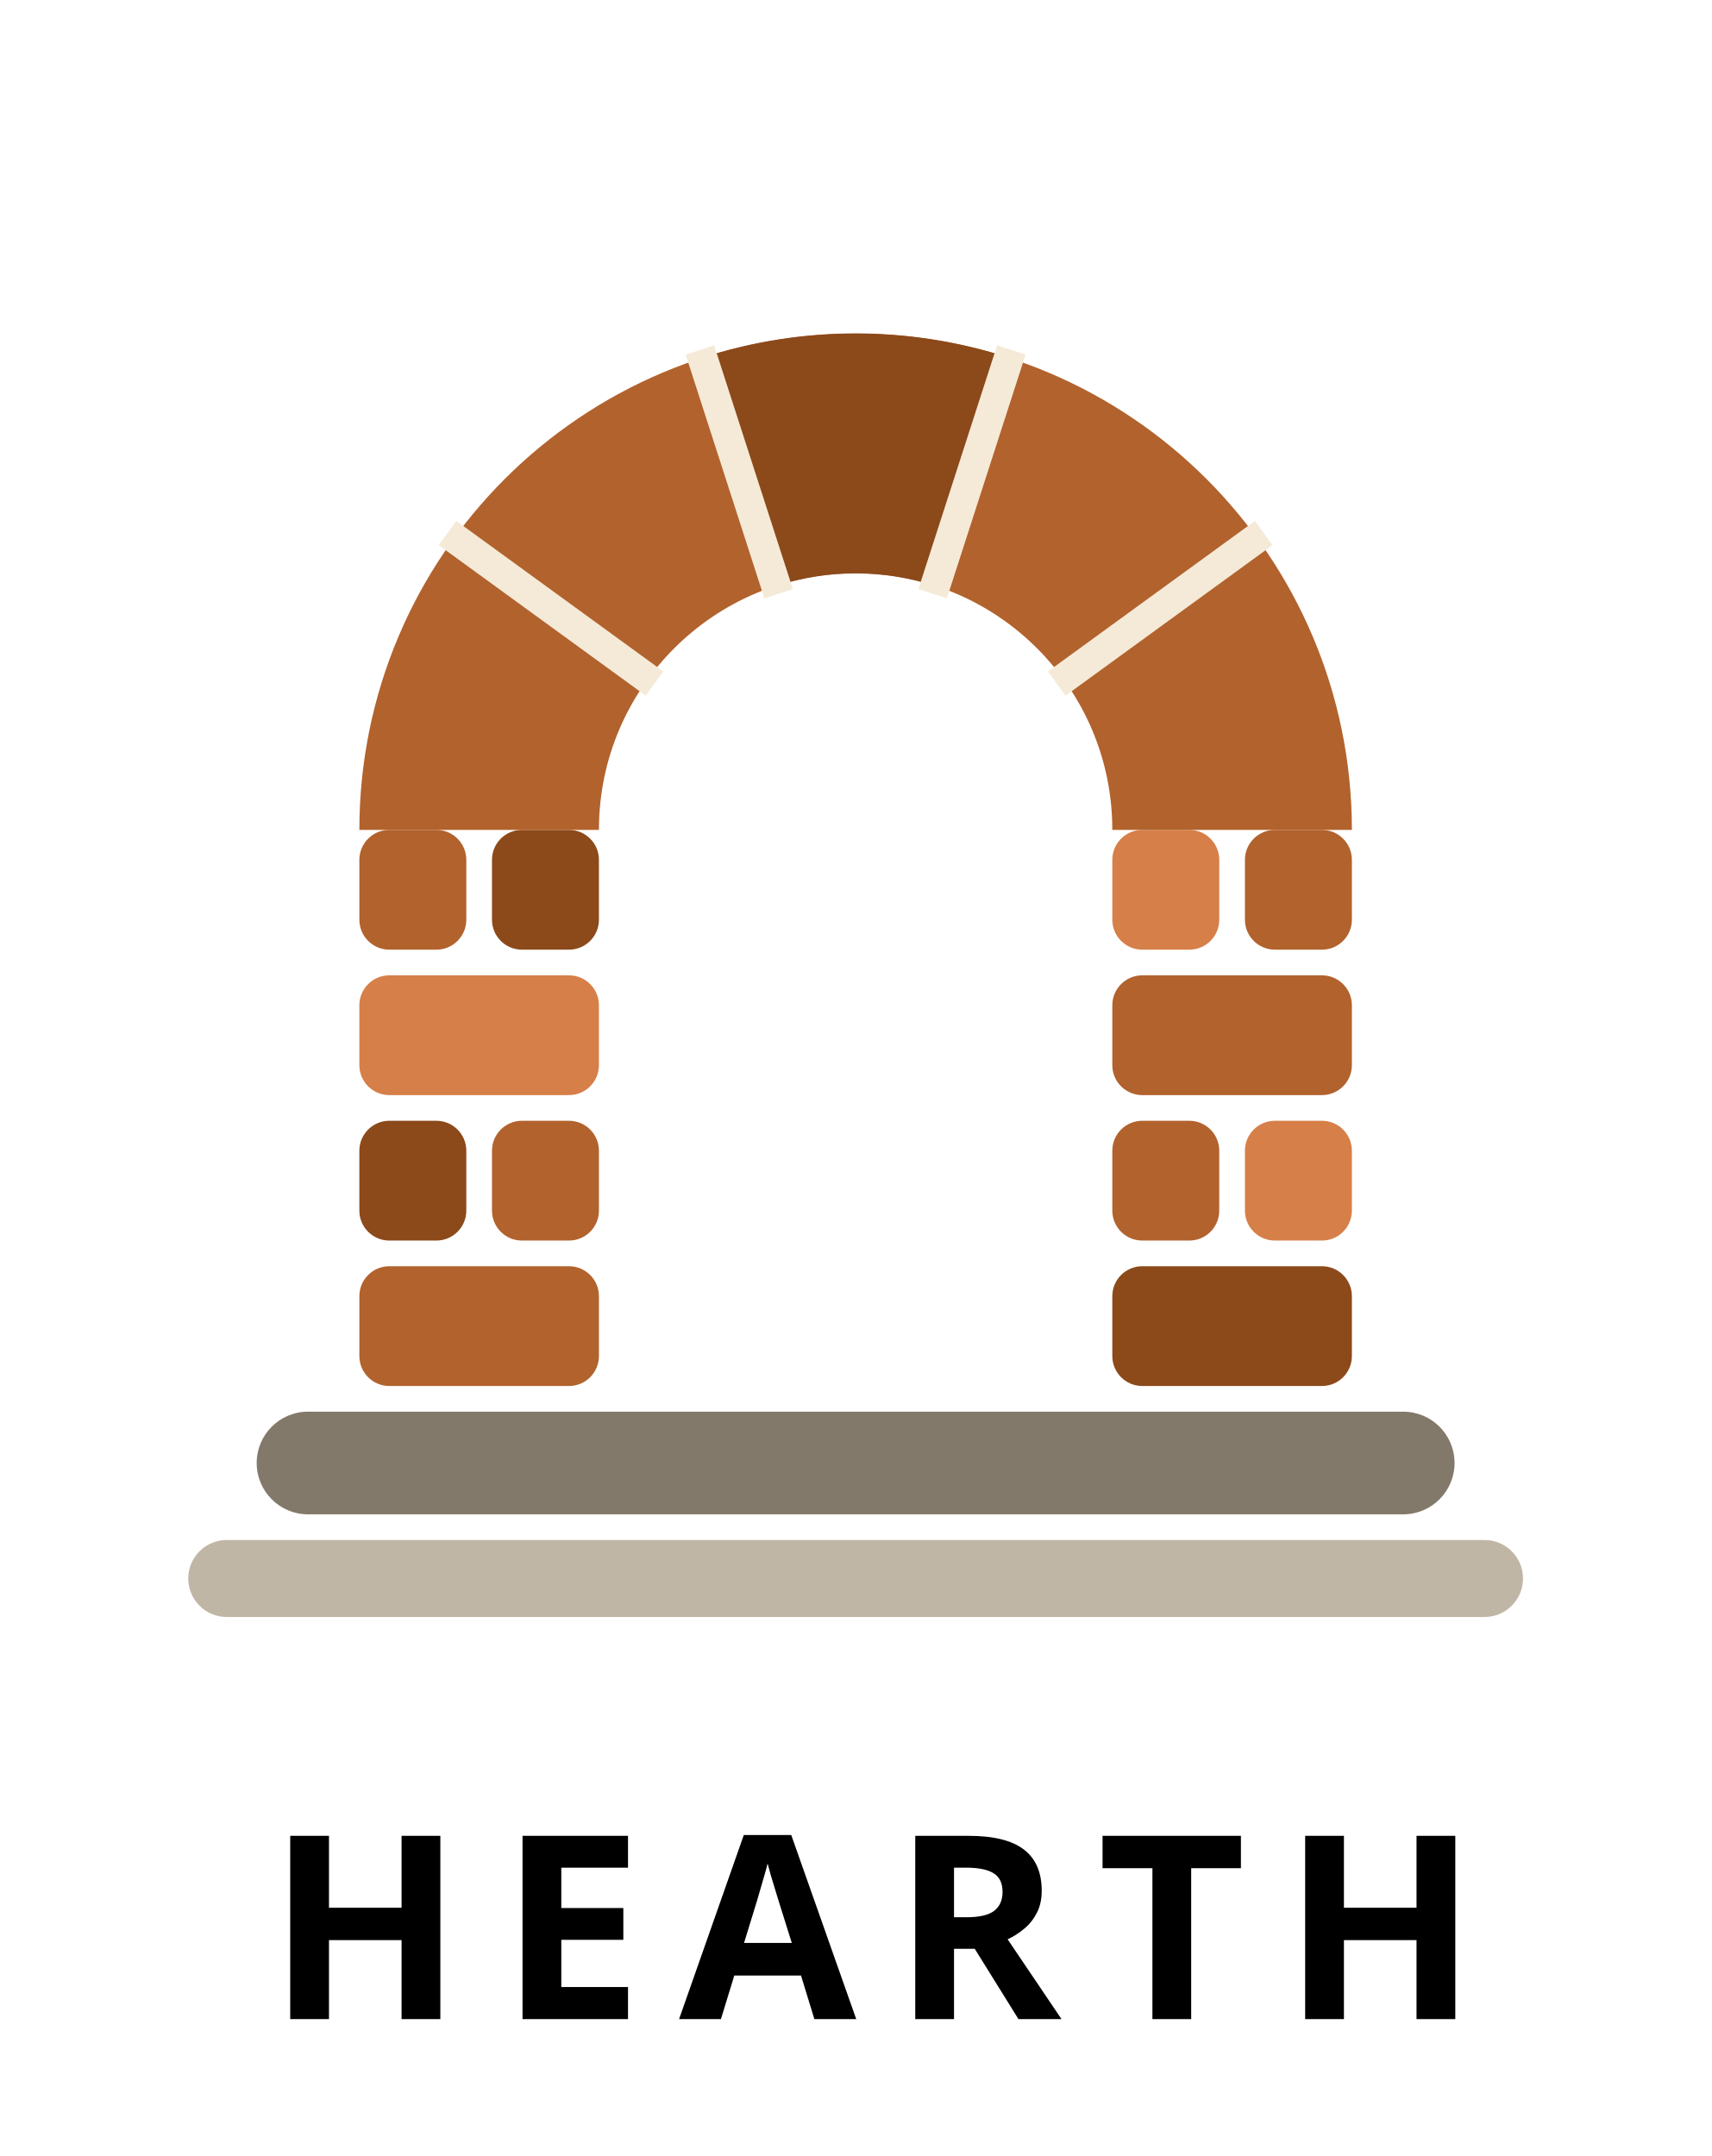
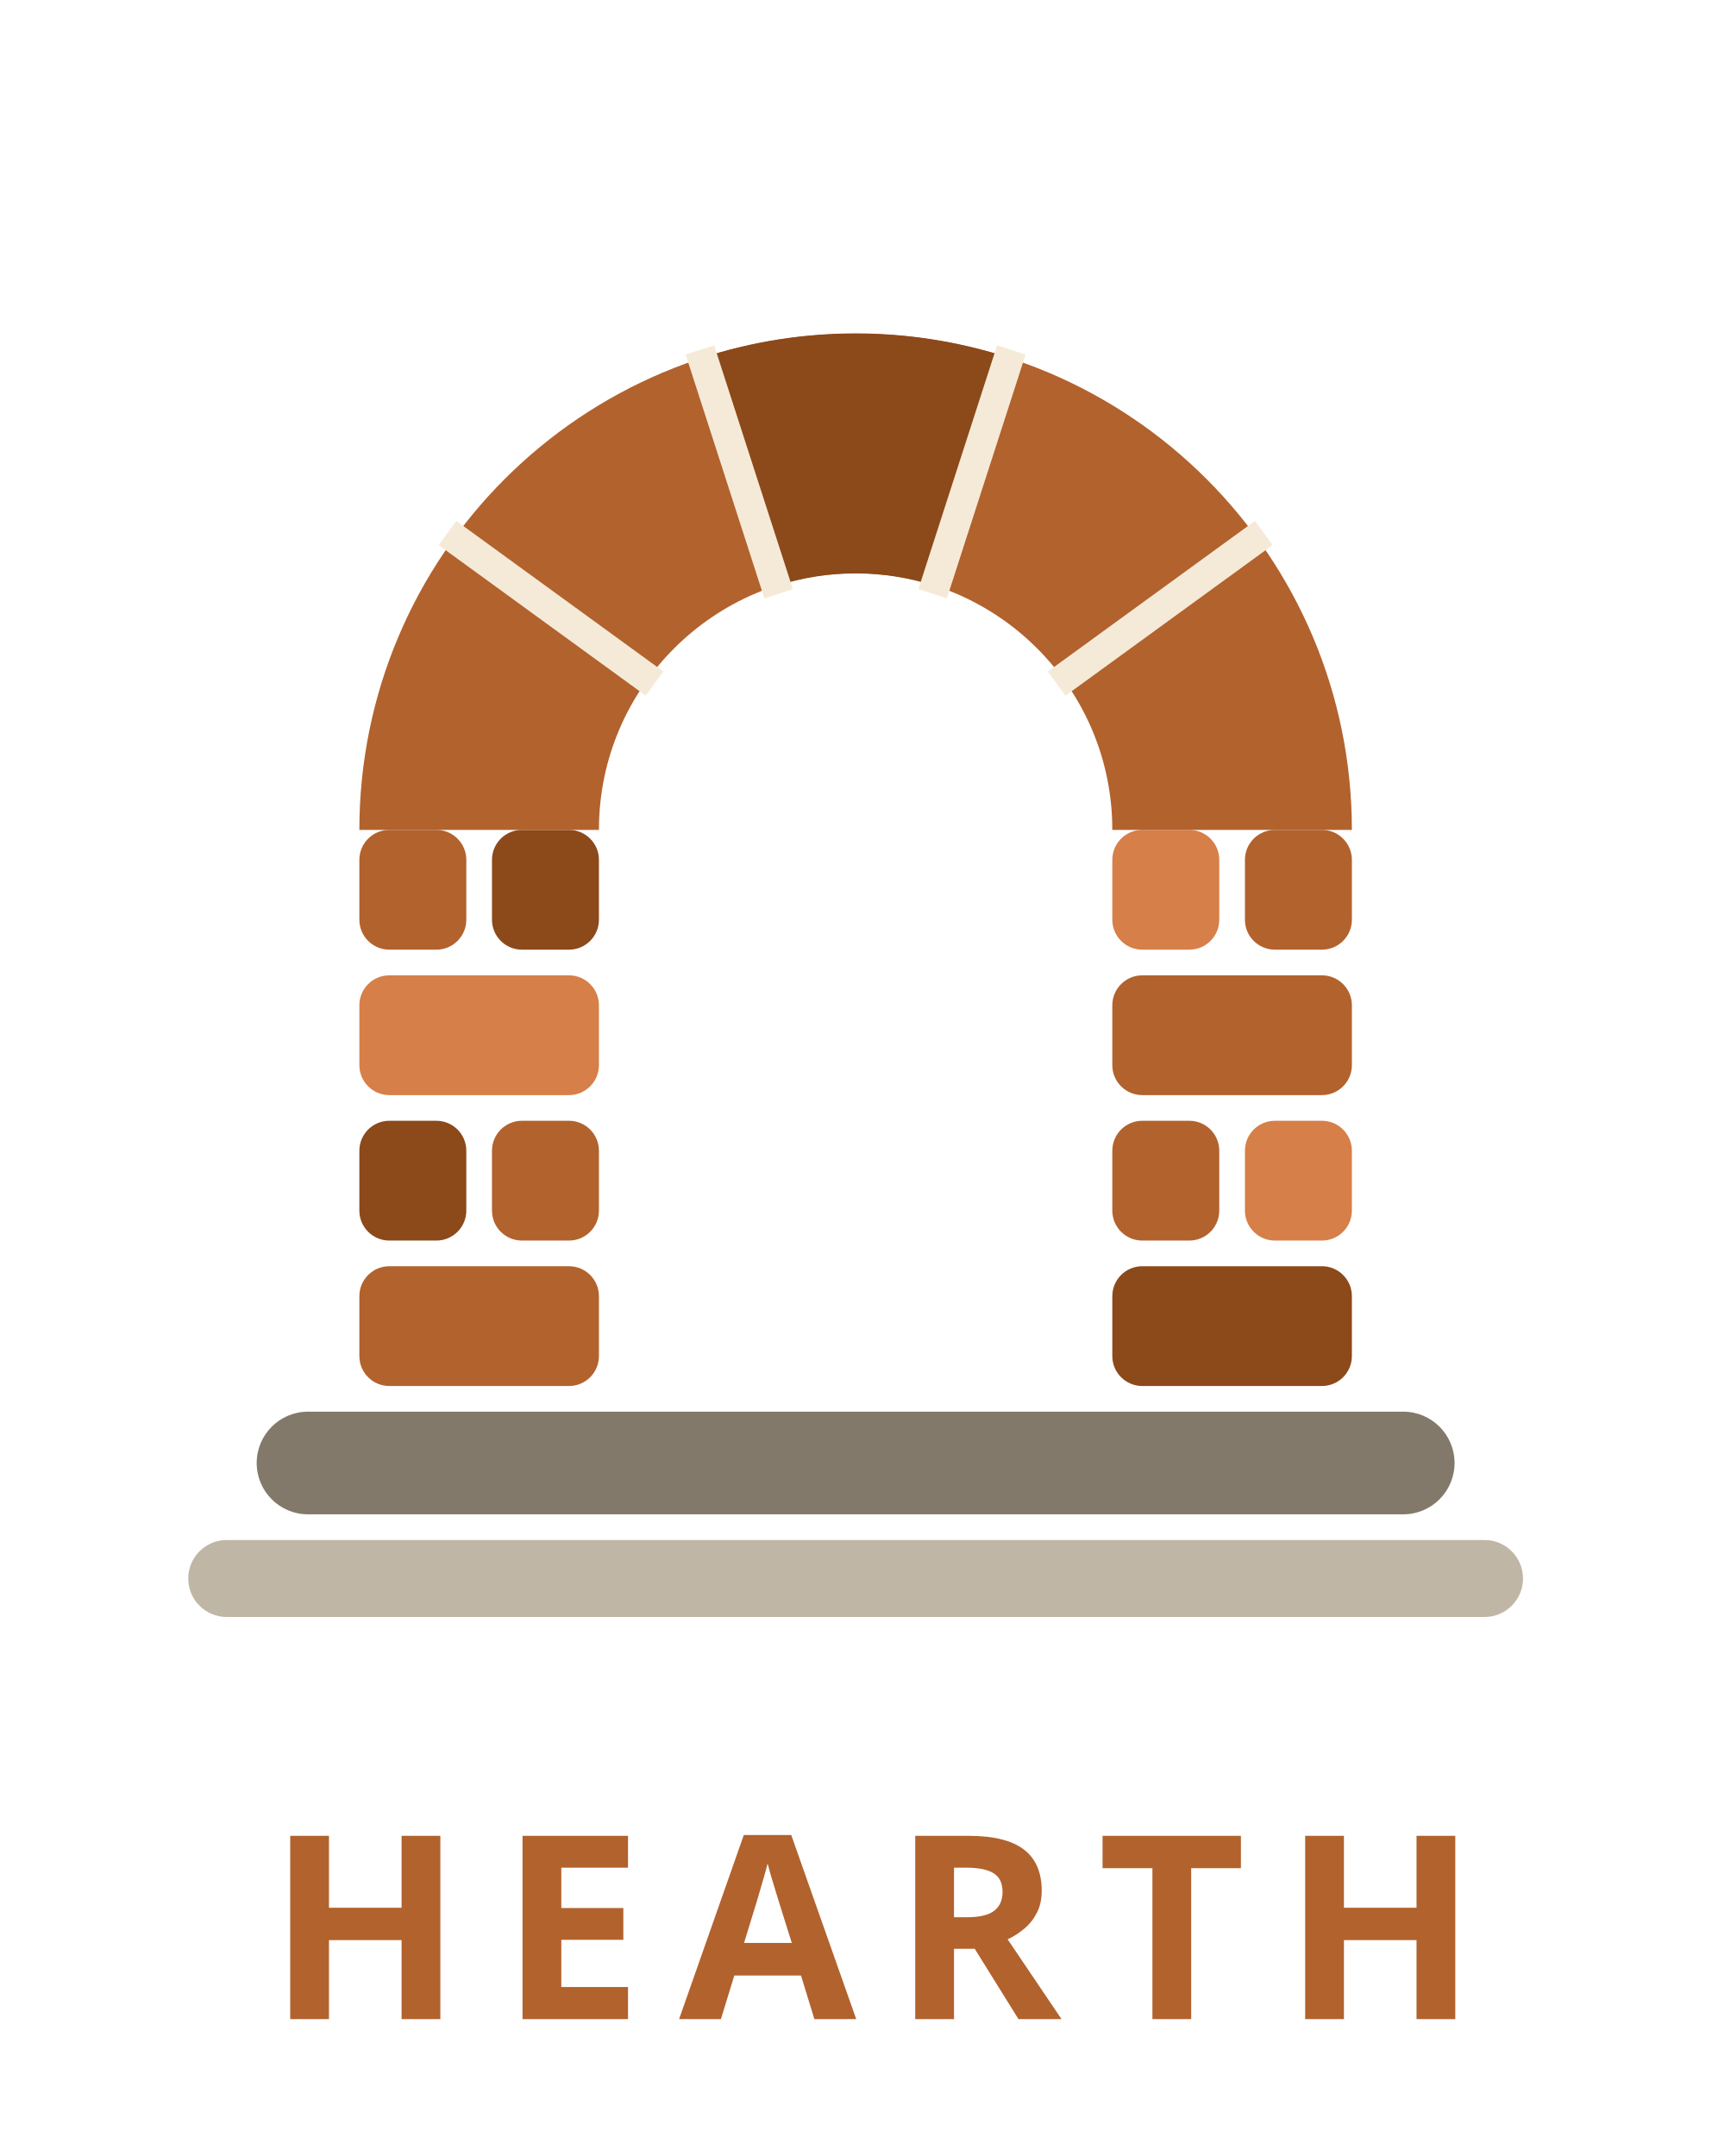
<svg xmlns="http://www.w3.org/2000/svg" viewBox="0 0 200 252" width="400" height="504">
  <rect x="30" y="165" width="140" height="12" rx="6" fill="#82796a" />
  <rect x="22" y="180" width="156" height="9" rx="4.5" fill="#c0b6a5" />
  <rect x="42" y="148" width="28" height="14" rx="3.5" fill="#b2622d" />
  <rect x="42" y="131" width="12.5" height="14" rx="3.5" fill="#8c491a" />
  <rect x="57.5" y="131" width="12.5" height="14" rx="3.5" fill="#b2622d" />
  <rect x="42" y="114" width="28" height="14" rx="3.5" fill="#d67f48" />
  <rect x="42" y="97" width="12.5" height="14" rx="3.5" fill="#b2622d" />
  <rect x="57.5" y="97" width="12.5" height="14" rx="3.5" fill="#8c491a" />
  <rect x="130" y="148" width="28" height="14" rx="3.5" fill="#8c491a" />
  <rect x="130" y="131" width="12.5" height="14" rx="3.5" fill="#b2622d" />
  <rect x="145.5" y="131" width="12.5" height="14" rx="3.5" fill="#d67f48" />
  <rect x="130" y="114" width="28" height="14" rx="3.5" fill="#b2622d" />
  <rect x="130" y="97" width="12.5" height="14" rx="3.5" fill="#d67f48" />
  <rect x="145.5" y="97" width="12.5" height="14" rx="3.5" fill="#b2622d" />
  <path d="M56,97 A44,44 0 0 1 144,97" stroke="#b2622d" stroke-width="28" fill="none" />
  <path d="M90.7,68.5 A30,30 0 0 1 109.3,68.5 L117.9,41.8 A58,58 0 0 0 82.1,41.8 Z" fill="#8c491a" />
  <line x1="123.5" y1="79.9" x2="147.7" y2="62.3" stroke="#f5ead8" stroke-width="3.5" />
  <line x1="109" y1="69.4" x2="118.2" y2="40.9" stroke="#f5ead8" stroke-width="3.5" />
  <line x1="91" y1="69.4" x2="81.8" y2="40.9" stroke="#f5ead8" stroke-width="3.5" />
  <line x1="76.5" y1="79.9" x2="52.3" y2="62.3" stroke="#f5ead8" stroke-width="3.5" />
  <image x="70" y="96" width="60" height="66" preserveAspectRatio="xMidYMid meet" />
-   <text x="102" y="236" text-anchor="middle" font-family="Figtree, 'Segoe UI', sans-serif" font-weight="700" font-size="30" letter-spacing="4.2" class="wordmark">HEARTH</text>
+   <text x="102" y="236" text-anchor="middle" font-family="Figtree, 'Segoe UI', sans-serif" font-weight="700" font-size="30" letter-spacing="4.2" fill="#b2622d">HEARTH</text>
</svg>
